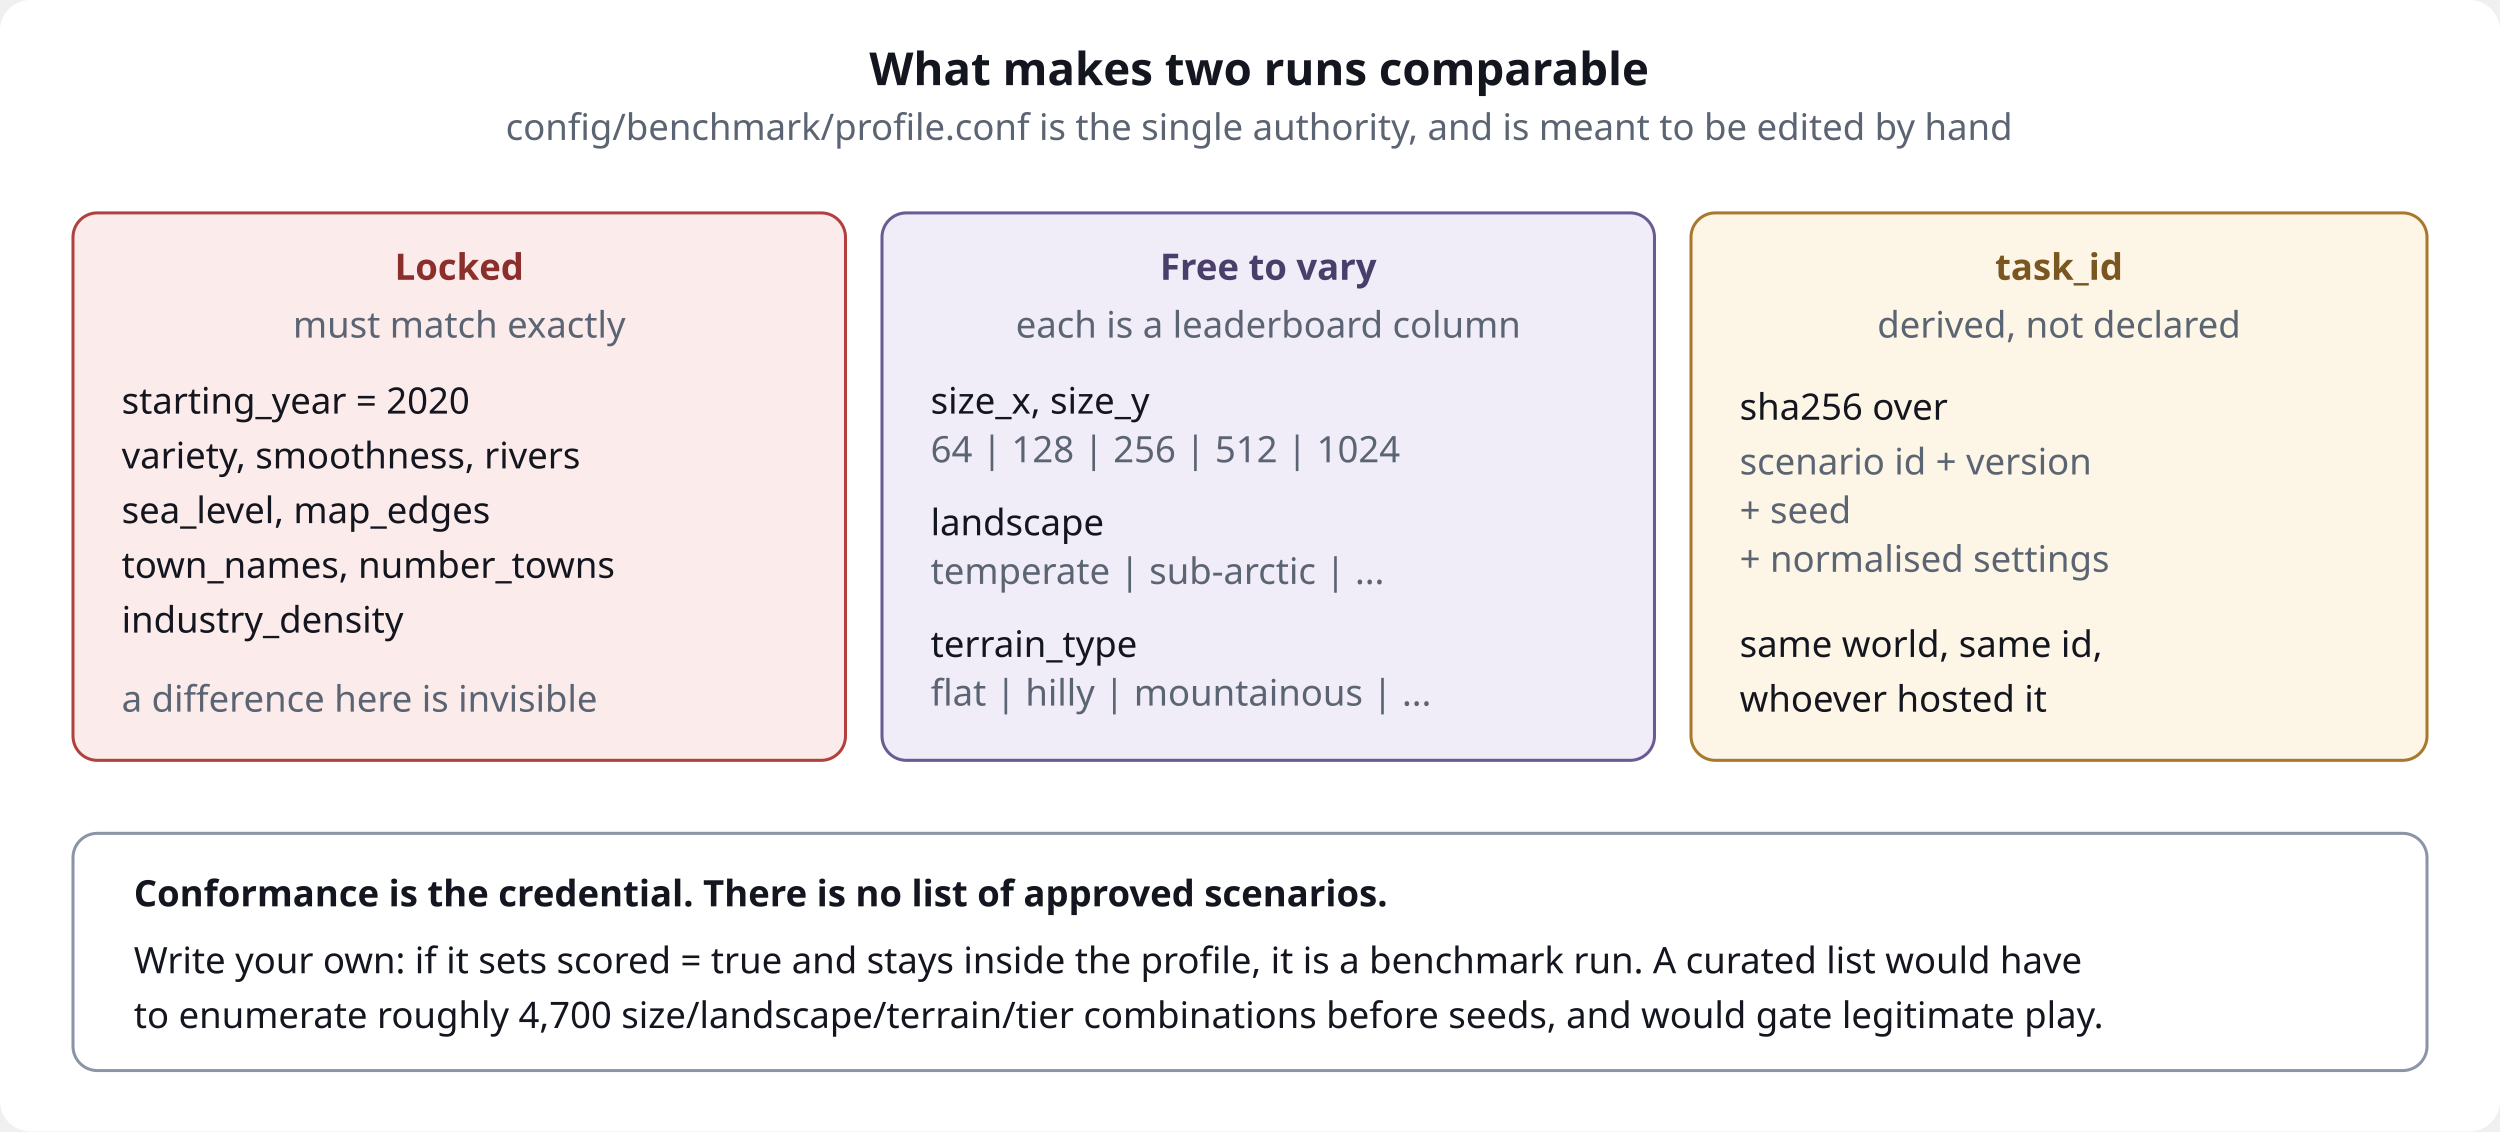
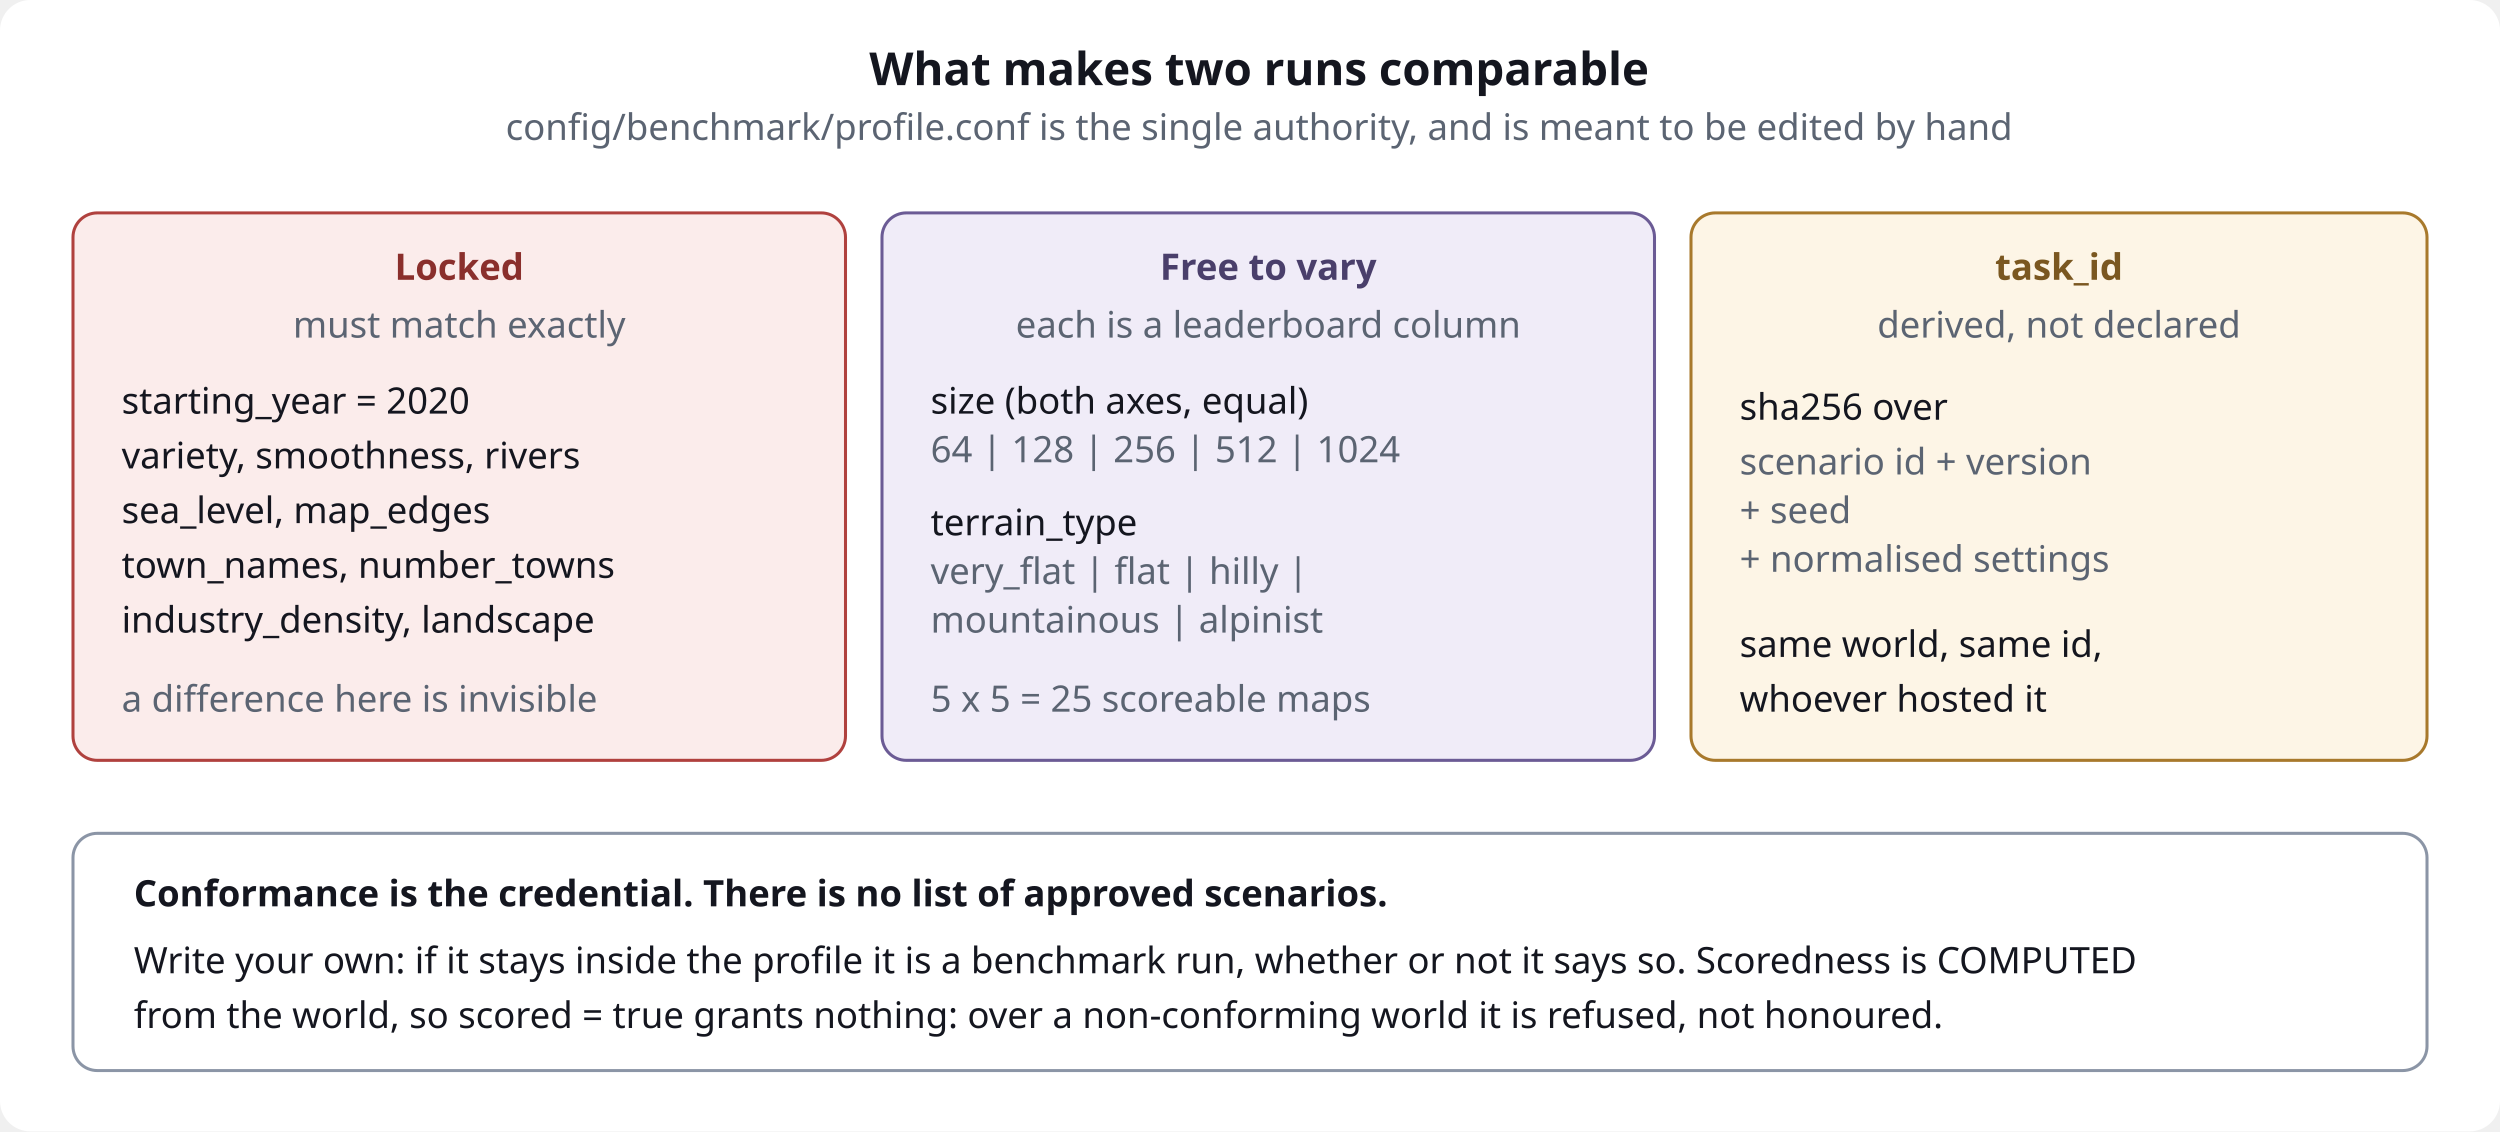
<svg xmlns="http://www.w3.org/2000/svg" viewBox="0 0 822 372" width="822" height="372" font-family="ui-sans-serif, system-ui, sans-serif" font-size="12">
  <style>
    .bg    { fill: #ffffff; }
    .title { fill: #14161f; font-weight: 700; }
    .label { fill: #14161f; }
    .muted { fill: #5b6472; }
    .edge  { stroke: #8b95a6; fill: none; }
    .box   { fill: #ffffff; stroke: #8b95a6; }
    .actor { fill: #f0ecf8; stroke: #6b5b95; }
    .actor-t { fill: #4a3f6b; font-weight: 600; }
    .server { fill: #e8f1f8; stroke: #2f6f9f; }
    .server-t { fill: #1d4f74; font-weight: 600; }
    .game  { fill: #e9f4ec; stroke: #3f7d58; }
    .game-t { fill: #2b5940; font-weight: 600; }
    .guard { fill: #fbeceb; stroke: #b0413e; }
    .guard-t { fill: #8a2f2c; font-weight: 600; }
    .data  { fill: #fdf5e6; stroke: #a8792c; }
    .data-t { fill: #7a5720; font-weight: 600; }
    @media (prefers-color-scheme: dark) {
      .bg    { fill: #14161f; }
      .title { fill: #f2f4f8; }
      .label { fill: #e4e8ef; }
      .muted { fill: #9aa4b4; }
      .edge  { stroke: #7d879a; }
      .box   { fill: #1c1f2b; stroke: #7d879a; }
      .actor { fill: #2a2440; stroke: #a894d6; }
      .actor-t { fill: #c9bcf0; }
      .server { fill: #162c3d; stroke: #5aa3d4; }
      .server-t { fill: #a3d0ee; }
      .game  { fill: #17301f; stroke: #6fb98a; }
      .game-t { fill: #a5dcb8; }
      .guard { fill: #351d1c; stroke: #dc7a77; }
      .guard-t { fill: #f0aaa8; }
      .data  { fill: #332715; stroke: #d4a94f; }
      .data-t { fill: #e8c579; }
    }
  </style>
  <defs>
    <marker id="a" viewBox="0 0 10 10" refX="9" refY="5" markerWidth="7" markerHeight="7" orient="auto-start-reverse">
      <path d="M 0 0 L 10 5 L 0 10 z" fill="#8b95a6" />
    </marker>
  </defs>
  <rect class="bg" width="822" height="372" rx="10" />
  <text class="title" x="414" y="28" text-anchor="middle" font-size="15">What makes two runs comparable</text>
  <text class="muted" x="414" y="46" text-anchor="middle">config/benchmark/profile.conf is the single authority, and is meant to be edited by hand</text>
  <rect class="guard" x="24" y="70" width="254" height="180" rx="8" />
  <text class="guard-t" x="151" y="92" text-anchor="middle">Locked</text>
  <text class="muted" x="151" y="111" text-anchor="middle">must match exactly</text>
  <text class="label" x="40" y="136">starting_year = 2020</text>
  <text class="label" x="40" y="154">variety, smoothness, rivers</text>
  <text class="label" x="40" y="172">sea_level, map_edges</text>
  <text class="label" x="40" y="190">town_names, number_towns</text>
-   <text class="label" x="40" y="208">industry_density</text>
+   <text class="label" x="40" y="208">industry_density, landscape</text>
  <text class="muted" x="40" y="234">a difference here is invisible</text>
  <rect class="actor" x="290" y="70" width="254" height="180" rx="8" />
  <text class="actor-t" x="417" y="92" text-anchor="middle">Free to vary</text>
  <text class="muted" x="417" y="111" text-anchor="middle">each is a leaderboard column</text>
-   <text class="label" x="306" y="136">size_x, size_y</text>
+   <text class="label" x="306" y="136">size (both axes, equal)</text>
  <text class="muted" x="306" y="152">64 | 128 | 256 | 512 | 1024</text>
-   <text class="label" x="306" y="176">landscape</text>
-   <text class="muted" x="306" y="192">temperate | sub-arctic | ...</text>
-   <text class="label" x="306" y="216">terrain_type</text>
-   <text class="muted" x="306" y="232">flat | hilly | mountainous | ...</text>
+   <text class="label" x="306" y="176">terrain_type</text>
+   <text class="muted" x="306" y="192">very_flat | flat | hilly |</text>
+   <text class="muted" x="306" y="208">mountainous | alpinist</text>
+   <text class="muted" x="306" y="234">5 x 5 = 25 scoreable maps</text>
  <rect class="data" x="556" y="70" width="242" height="180" rx="8" />
  <text class="data-t" x="677" y="92" text-anchor="middle">task_id</text>
  <text class="muted" x="677" y="111" text-anchor="middle">derived, not declared</text>
  <text class="label" x="572" y="138">sha256 over</text>
  <text class="muted" x="572" y="156">scenario id + version</text>
  <text class="muted" x="572" y="172">+ seed</text>
  <text class="muted" x="572" y="188">+ normalised settings</text>
  <text class="label" x="572" y="216">same world, same id,</text>
  <text class="label" x="572" y="234">whoever hosted it</text>
  <rect class="box" x="24" y="274" width="774" height="78" rx="8" />
  <text class="title" x="44" y="298">Conformance is the credential. There is no list of approved scenarios.</text>
-   <text class="label" x="44" y="320">Write your own: if it sets scored = true and stays inside the profile, it is a benchmark run. A curated list would have</text>
-   <text class="label" x="44" y="338">to enumerate roughly 4,700 size/landscape/terrain/tier combinations before seeds, and would gate legitimate play.</text>
+   <text class="label" x="44" y="320">Write your own: if it stays inside the profile it is a benchmark run, whether or not it says so. Scoredness is COMPUTED</text>
+   <text class="label" x="44" y="338">from the world, so scored = true grants nothing: over a non-conforming world it is refused, not honoured.</text>
</svg>
